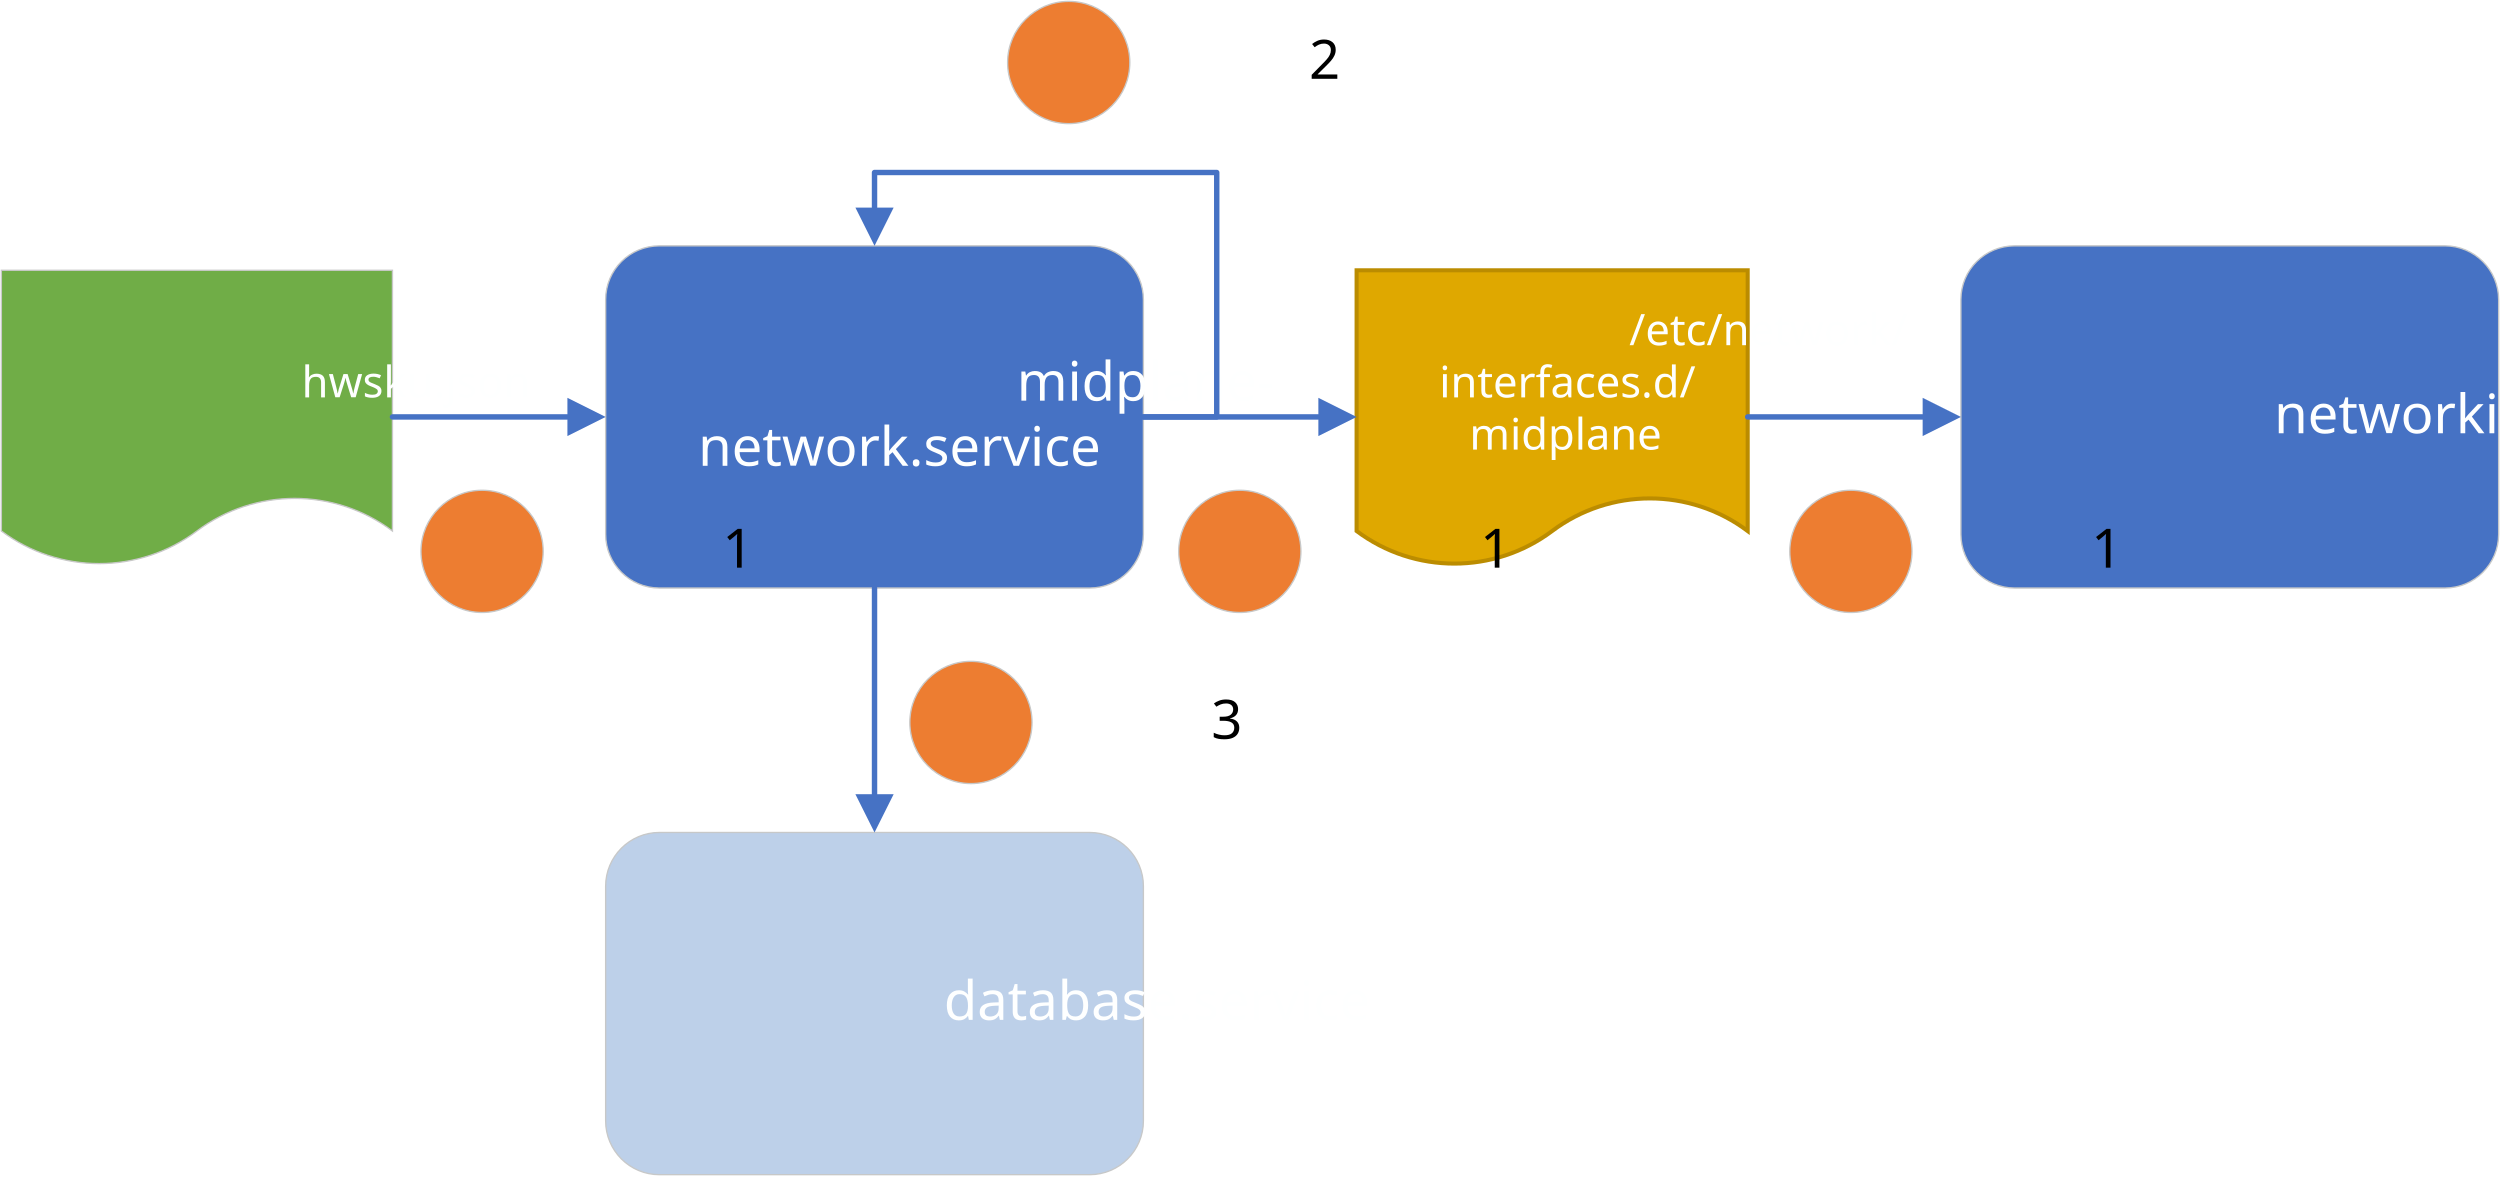
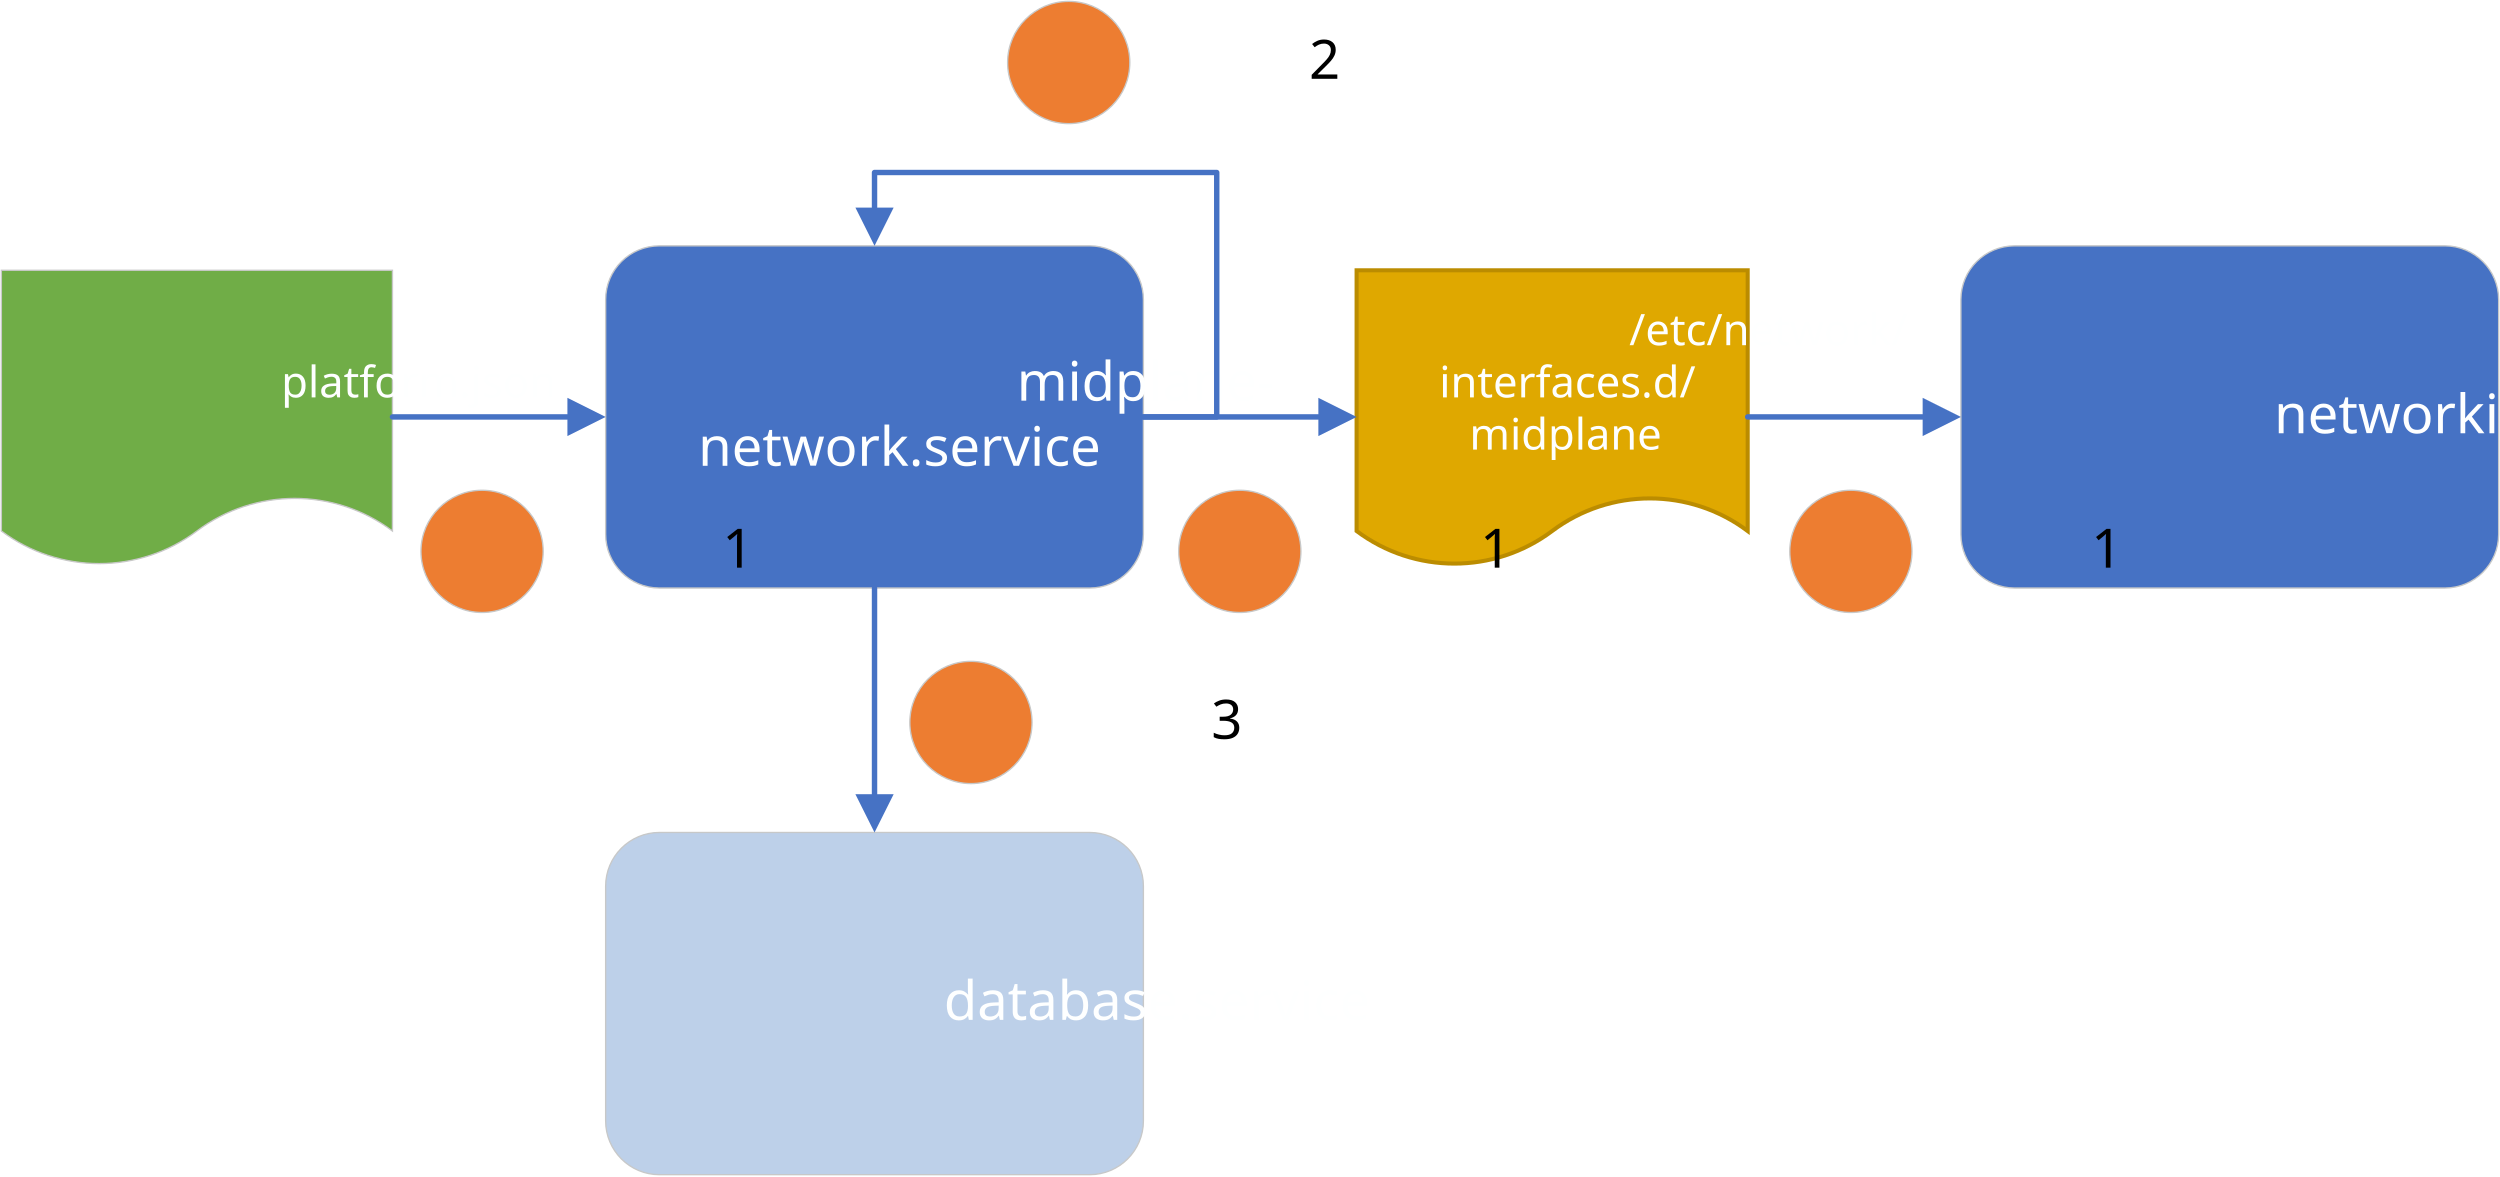
<svg xmlns="http://www.w3.org/2000/svg" xmlns:ns1="http://schemas.microsoft.com/visio/2003/SVGExtensions/" xmlns:xlink="http://www.w3.org/1999/xlink" width="6.392in" height="3.007in" viewBox="0 0 460.25 216.5" xml:space="preserve" color-interpolation-filters="sRGB" class="st12">
  <ns1:documentProperties ns1:langID="1033" ns1:viewMarkup="false" />
  <style type="text/css">
	
		.st1 {fill:#4672c4;stroke:#c7c8c8;stroke-width:0.25}
		.st2 {fill:#feffff;font-family:Calibri;font-size:0.833em}
		.st3 {font-size:1em}
		.st4 {fill:#70ad47;stroke:#c8c8c8;stroke-width:0.25}
		.st5 {fill:#feffff;font-family:Calibri;font-size:0.667em}
		.st6 {fill:#bdd0e9;stroke:#c7c8c8;stroke-width:0.25}
		.st7 {fill:#dfa800;stroke:#bb8c00;stroke-width:0.75}
		.st8 {marker-end:url(#mrkr4-24);stroke:#4672c4;stroke-linecap:round;stroke-linejoin:round;stroke-width:1}
		.st9 {fill:#4672c4;fill-opacity:1;stroke:#4672c4;stroke-opacity:1;stroke-width:0.284}
		.st10 {fill:#ed7d31;stroke:#c7c8c8;stroke-width:0.25}
		.st11 {fill:#000000;font-family:Calibri;font-size:0.833em}
		.st12 {fill:none;fill-rule:evenodd;font-size:12px;overflow:visible;stroke-linecap:square;stroke-miterlimit:3}
	
	</style>
  <defs id="Markers">
    <g id="lend4">
      <path d="M 2 1 L 0 0 L 2 -1 L 2 1 " style="stroke:none" />
    </g>
    <marker id="mrkr4-24" class="st9" ns1:arrowType="4" ns1:arrowSize="2" ns1:setback="7.04" refX="-7.04" orient="auto" markerUnits="strokeWidth" overflow="visible">
      <use xlink:href="#lend4" transform="scale(-3.52,-3.52) " />
    </marker>
  </defs>
  <g ns1:mID="0" ns1:index="1" ns1:groupContext="foregroundPage">
    <ns1:pageProperties ns1:drawingScale="1" ns1:pageScale="1" ns1:drawingUnits="0" ns1:shadowOffsetX="9" ns1:shadowOffsetY="-9" />
    <ns1:layer ns1:name="Flowchart" ns1:index="0" />
    <ns1:layer ns1:name="Connector" ns1:index="1" />
    <g id="shape1000-1" ns1:mID="1000" ns1:groupContext="shape" transform="translate(111.5,-108.25)">
      <ns1:userDefs>
        <ns1:ud ns1:nameU="CTypeTopLeftSnip" ns1:prompt="" ns1:val="VT0(0):5" />
        <ns1:ud ns1:nameU="CTypeTopRightSnip" ns1:prompt="" ns1:val="VT0(0):5" />
        <ns1:ud ns1:nameU="CTypeBotLeftSnip" ns1:prompt="" ns1:val="VT0(0):5" />
        <ns1:ud ns1:nameU="CTypeBotRightSnip" ns1:prompt="" ns1:val="VT0(0):5" />
        <ns1:ud ns1:nameU="CornerLockHoriz" ns1:prompt="" ns1:val="VT0(1):5" />
        <ns1:ud ns1:nameU="CornerLockVert" ns1:prompt="" ns1:val="VT0(1):5" />
        <ns1:ud ns1:nameU="CornerLockDiag" ns1:prompt="" ns1:val="VT0(0):5" />
        <ns1:ud ns1:nameU="TopLeftOffset" ns1:prompt="" ns1:val="VT0(0.15):1" />
        <ns1:ud ns1:nameU="TopRightOffset" ns1:prompt="" ns1:val="VT0(0.15):1" />
        <ns1:ud ns1:nameU="BotLeftOffset" ns1:prompt="" ns1:val="VT0(0.15):1" />
        <ns1:ud ns1:nameU="BotRightOffset" ns1:prompt="" ns1:val="VT0(0.15):1" />
        <ns1:ud ns1:nameU="visVersion" ns1:prompt="" ns1:val="VT0(15):26" />
        <ns1:ud ns1:nameU="TopLeftOffset" ns1:prompt="" ns1:val="VT0(0.13749999590218):1" />
        <ns1:ud ns1:nameU="TopRightOffset" ns1:prompt="" ns1:val="VT0(0.13749999590218):1" />
        <ns1:ud ns1:nameU="BotLeftOffset" ns1:prompt="" ns1:val="VT0(0.13749999590218):1" />
        <ns1:ud ns1:nameU="BotRightOffset" ns1:prompt="" ns1:val="VT0(0.13749999590218):1" />
      </ns1:userDefs>
      <ns1:textBlock ns1:margins="rect(4,4,4,4)" />
      <ns1:textRect cx="49.5" cy="185" width="99" height="63" />
      <path d="M9.9 216.5 L89.1 216.5 A9.9 9.9 -180 0 0 99 206.6 L99 163.4 A9.9 9.9 -180 0 0 89.1 153.5 L9.9        153.5 A9.9 9.9 -180 0 0 -0 163.4 L0 206.6 A9.9 9.9 -180 0 0 9.9 216.5 Z" class="st1" />
      <text x="28.92" y="182" class="st2" ns1:langID="1033">
        <ns1:paragraph ns1:horizAlign="1" />
        <ns1:tabList />midplane-<tspan x="17.03" dy="1.2em" class="st3">network.service</tspan>
      </text>
    </g>
    <g id="shape1001-5" ns1:mID="1001" ns1:groupContext="shape" ns1:layerMember="0" transform="translate(0.25,-112.75)">
      <ns1:custProps>
        <ns1:cp ns1:nameU="Cost" ns1:lbl="Cost" ns1:prompt="" ns1:type="7" ns1:format="@" ns1:sortKey="" ns1:invis="false" ns1:ask="false" ns1:langID="1033" ns1:cal="0" />
        <ns1:cp ns1:nameU="ProcessNumber" ns1:lbl="Process Number" ns1:prompt="" ns1:type="2" ns1:format="" ns1:sortKey="" ns1:invis="false" ns1:ask="false" ns1:langID="1033" ns1:cal="0" />
        <ns1:cp ns1:nameU="Owner" ns1:lbl="Owner" ns1:prompt="" ns1:type="0" ns1:format="" ns1:sortKey="" ns1:invis="false" ns1:ask="false" ns1:langID="1033" ns1:cal="0" />
        <ns1:cp ns1:nameU="Function" ns1:lbl="Function" ns1:prompt="" ns1:type="0" ns1:format="" ns1:sortKey="" ns1:invis="false" ns1:ask="false" ns1:langID="1033" ns1:cal="0" ns1:val="VT4()" />
        <ns1:cp ns1:nameU="StartDate" ns1:lbl="Start Date" ns1:prompt="" ns1:type="5" ns1:format="" ns1:sortKey="" ns1:invis="false" ns1:ask="false" ns1:langID="1033" ns1:cal="0" />
        <ns1:cp ns1:nameU="EndDate" ns1:lbl="End Date" ns1:prompt="" ns1:type="5" ns1:format="" ns1:sortKey="" ns1:invis="false" ns1:ask="false" ns1:langID="1033" ns1:cal="0" />
        <ns1:cp ns1:nameU="Status" ns1:lbl="Status" ns1:prompt="" ns1:type="4" ns1:format=";Not Started;In Progress;Completed;Deferred;Waiting on Input" ns1:sortKey="" ns1:invis="false" ns1:ask="false" ns1:langID="1033" ns1:cal="0" ns1:val="VT4()" />
      </ns1:custProps>
      <ns1:userDefs>
        <ns1:ud ns1:nameU="visVersion" ns1:prompt="" ns1:val="VT0(15):26" />
        <ns1:ud ns1:nameU="DefaultWidth" ns1:prompt="" ns1:val="VT0(1):0" />
        <ns1:ud ns1:nameU="DefaultHeight" ns1:prompt="" ns1:val="VT0(0.75):0" />
        <ns1:ud ns1:nameU="ResizeTxtHeight" ns1:prompt="" ns1:val="VT0(0.75):0" />
      </ns1:userDefs>
      <ns1:textBlock ns1:margins="rect(2,2,2,2)" />
      <ns1:textRect cx="36" cy="183.5" width="72" height="42" />
      <path d="M0 210.5 L0 162.5 L72 162.5 L72 210.5 A30 30 -180 0 0 36 210.5 A30 30 0 0 1 -0 210.5 Z" class="st4" />
-       <text x="17.81" y="185.9" class="st5" ns1:langID="1033">
-         <ns1:paragraph ns1:horizAlign="1" />
-         <ns1:tabList />hwsku.json</text>
+       <text x="14.06" y="185.9" class="st5" ns1:langID="1033">
+         <ns1:paragraph ns1:horizAlign="1" />
+         <ns1:tabList />platform.json</text>
    </g>
    <g id="shape1002-8" ns1:mID="1002" ns1:groupContext="shape" transform="translate(111.5,-0.25)">
      <ns1:userDefs>
        <ns1:ud ns1:nameU="CTypeTopLeftSnip" ns1:prompt="" ns1:val="VT0(0):5" />
        <ns1:ud ns1:nameU="CTypeTopRightSnip" ns1:prompt="" ns1:val="VT0(0):5" />
        <ns1:ud ns1:nameU="CTypeBotLeftSnip" ns1:prompt="" ns1:val="VT0(0):5" />
        <ns1:ud ns1:nameU="CTypeBotRightSnip" ns1:prompt="" ns1:val="VT0(0):5" />
        <ns1:ud ns1:nameU="CornerLockHoriz" ns1:prompt="" ns1:val="VT0(1):5" />
        <ns1:ud ns1:nameU="CornerLockVert" ns1:prompt="" ns1:val="VT0(1):5" />
        <ns1:ud ns1:nameU="CornerLockDiag" ns1:prompt="" ns1:val="VT0(0):5" />
        <ns1:ud ns1:nameU="TopLeftOffset" ns1:prompt="" ns1:val="VT0(0.15):1" />
        <ns1:ud ns1:nameU="TopRightOffset" ns1:prompt="" ns1:val="VT0(0.15):1" />
        <ns1:ud ns1:nameU="BotLeftOffset" ns1:prompt="" ns1:val="VT0(0.15):1" />
        <ns1:ud ns1:nameU="BotRightOffset" ns1:prompt="" ns1:val="VT0(0.15):1" />
        <ns1:ud ns1:nameU="visVersion" ns1:prompt="" ns1:val="VT0(15):26" />
        <ns1:ud ns1:nameU="TopLeftOffset" ns1:prompt="" ns1:val="VT0(0.13749999590218):1" />
        <ns1:ud ns1:nameU="TopRightOffset" ns1:prompt="" ns1:val="VT0(0.13749999590218):1" />
        <ns1:ud ns1:nameU="BotLeftOffset" ns1:prompt="" ns1:val="VT0(0.13749999590218):1" />
        <ns1:ud ns1:nameU="BotRightOffset" ns1:prompt="" ns1:val="VT0(0.13749999590218):1" />
      </ns1:userDefs>
      <ns1:textBlock ns1:margins="rect(4,4,4,4)" />
      <ns1:textRect cx="49.5" cy="185" width="99" height="63" />
      <path d="M9.9 216.5 L89.1 216.5 A9.9 9.9 -180 0 0 99 206.6 L99 163.4 A9.9 9.9 -180 0 0 89.1 153.5 L9.9        153.5 A9.9 9.9 -180 0 0 -0 163.4 L0 206.6 A9.9 9.9 -180 0 0 9.9 216.5 Z" class="st6" />
      <text x="15.49" y="188" class="st2" ns1:langID="1033">
        <ns1:paragraph ns1:horizAlign="1" />
        <ns1:tabList />database.service</text>
    </g>
    <g id="shape1003-11" ns1:mID="1003" ns1:groupContext="shape" ns1:layerMember="0" transform="translate(249.75,-112.75)">
      <ns1:custProps>
        <ns1:cp ns1:nameU="Cost" ns1:lbl="Cost" ns1:prompt="" ns1:type="7" ns1:format="@" ns1:sortKey="" ns1:invis="false" ns1:ask="false" ns1:langID="1033" ns1:cal="0" />
        <ns1:cp ns1:nameU="ProcessNumber" ns1:lbl="Process Number" ns1:prompt="" ns1:type="2" ns1:format="" ns1:sortKey="" ns1:invis="false" ns1:ask="false" ns1:langID="1033" ns1:cal="0" />
        <ns1:cp ns1:nameU="Owner" ns1:lbl="Owner" ns1:prompt="" ns1:type="0" ns1:format="" ns1:sortKey="" ns1:invis="false" ns1:ask="false" ns1:langID="1033" ns1:cal="0" />
        <ns1:cp ns1:nameU="Function" ns1:lbl="Function" ns1:prompt="" ns1:type="0" ns1:format="" ns1:sortKey="" ns1:invis="false" ns1:ask="false" ns1:langID="1033" ns1:cal="0" ns1:val="VT4()" />
        <ns1:cp ns1:nameU="StartDate" ns1:lbl="Start Date" ns1:prompt="" ns1:type="5" ns1:format="" ns1:sortKey="" ns1:invis="false" ns1:ask="false" ns1:langID="1033" ns1:cal="0" />
        <ns1:cp ns1:nameU="EndDate" ns1:lbl="End Date" ns1:prompt="" ns1:type="5" ns1:format="" ns1:sortKey="" ns1:invis="false" ns1:ask="false" ns1:langID="1033" ns1:cal="0" />
        <ns1:cp ns1:nameU="Status" ns1:lbl="Status" ns1:prompt="" ns1:type="4" ns1:format=";Not Started;In Progress;Completed;Deferred;Waiting on Input" ns1:sortKey="" ns1:invis="false" ns1:ask="false" ns1:langID="1033" ns1:cal="0" ns1:val="VT4()" />
      </ns1:custProps>
      <ns1:userDefs>
        <ns1:ud ns1:nameU="visVersion" ns1:prompt="" ns1:val="VT0(15):26" />
        <ns1:ud ns1:nameU="DefaultWidth" ns1:prompt="" ns1:val="VT0(1):0" />
        <ns1:ud ns1:nameU="DefaultHeight" ns1:prompt="" ns1:val="VT0(0.75):0" />
        <ns1:ud ns1:nameU="ResizeTxtHeight" ns1:prompt="" ns1:val="VT0(0.75):0" />
      </ns1:userDefs>
      <ns1:textBlock ns1:margins="rect(2,2,2,2)" />
      <ns1:textRect cx="36" cy="183.5" width="72" height="42" />
      <path d="M0 210.5 L0 162.5 L72 162.5 L72 210.5 A30 30 -180 0 0 36 210.5 A30 30 0 0 1 -0 210.5 Z" class="st7" />
      <text x="12.73" y="176.3" class="st5" ns1:langID="1033">
        <ns1:paragraph ns1:horizAlign="1" />
        <ns1:tabList />/etc/network/<tspan x="15.22" dy="1.2em" class="st3">interfaces.d/</tspan>
        <tspan x="20.76" dy="1.2em" class="st3">midplane</tspan>
      </text>
    </g>
    <g id="shape1004-16" ns1:mID="1004" ns1:groupContext="shape" transform="translate(361,-108.25)">
      <ns1:userDefs>
        <ns1:ud ns1:nameU="CTypeTopLeftSnip" ns1:prompt="" ns1:val="VT0(0):5" />
        <ns1:ud ns1:nameU="CTypeTopRightSnip" ns1:prompt="" ns1:val="VT0(0):5" />
        <ns1:ud ns1:nameU="CTypeBotLeftSnip" ns1:prompt="" ns1:val="VT0(0):5" />
        <ns1:ud ns1:nameU="CTypeBotRightSnip" ns1:prompt="" ns1:val="VT0(0):5" />
        <ns1:ud ns1:nameU="CornerLockHoriz" ns1:prompt="" ns1:val="VT0(1):5" />
        <ns1:ud ns1:nameU="CornerLockVert" ns1:prompt="" ns1:val="VT0(1):5" />
        <ns1:ud ns1:nameU="CornerLockDiag" ns1:prompt="" ns1:val="VT0(0):5" />
        <ns1:ud ns1:nameU="TopLeftOffset" ns1:prompt="" ns1:val="VT0(0.15):1" />
        <ns1:ud ns1:nameU="TopRightOffset" ns1:prompt="" ns1:val="VT0(0.15):1" />
        <ns1:ud ns1:nameU="BotLeftOffset" ns1:prompt="" ns1:val="VT0(0.15):1" />
        <ns1:ud ns1:nameU="BotRightOffset" ns1:prompt="" ns1:val="VT0(0.15):1" />
        <ns1:ud ns1:nameU="visVersion" ns1:prompt="" ns1:val="VT0(15):26" />
        <ns1:ud ns1:nameU="TopLeftOffset" ns1:prompt="" ns1:val="VT0(0.13749999590218):1" />
        <ns1:ud ns1:nameU="TopRightOffset" ns1:prompt="" ns1:val="VT0(0.13749999590218):1" />
        <ns1:ud ns1:nameU="BotLeftOffset" ns1:prompt="" ns1:val="VT0(0.13749999590218):1" />
        <ns1:ud ns1:nameU="BotRightOffset" ns1:prompt="" ns1:val="VT0(0.13749999590218):1" />
      </ns1:userDefs>
      <ns1:textBlock ns1:margins="rect(4,4,4,4)" />
      <ns1:textRect cx="49.5" cy="185" width="99" height="63" />
      <path d="M9.9 216.5 L89.1 216.5 A9.9 9.9 -180 0 0 99 206.6 L99 163.4 A9.9 9.9 -180 0 0 89.1 153.5 L9.9        153.5 A9.9 9.9 -180 0 0 -0 163.4 L0 206.6 A9.9 9.9 -180 0 0 9.9 216.5 Z" class="st1" />
      <text x="10.9" y="188" class="st2" ns1:langID="1033">
        <ns1:paragraph ns1:horizAlign="1" />
        <ns1:tabList />networking.service</text>
    </g>
    <g id="shape1005-19" ns1:mID="1005" ns1:groupContext="shape" ns1:layerMember="1" transform="translate(72.25,-130.75)">
      <path d="M0 207.5 L32.21 207.5" class="st8" />
    </g>
    <g id="shape1006-25" ns1:mID="1006" ns1:groupContext="shape" ns1:layerMember="1" transform="translate(210.5,-130.75)">
      <path d="M0 207.5 L32.21 207.5" class="st8" />
    </g>
    <g id="shape1007-30" ns1:mID="1007" ns1:groupContext="shape" ns1:layerMember="1" transform="translate(321.75,-130.75)">
      <path d="M0 207.5 L32.21 207.5" class="st8" />
    </g>
    <g id="shape1008-35" ns1:mID="1008" ns1:groupContext="shape" ns1:layerMember="1" transform="translate(210.5,-139.75)">
      <path d="M0 216.5 L13.5 216.5 L13.5 171.5 L-49.5 171.5 L-49.5 177.96" class="st8" />
    </g>
    <g id="shape1009-40" ns1:mID="1009" ns1:groupContext="shape" ns1:layerMember="1" transform="translate(152,-108.25)">
      <path d="M9 216.5 L9 254.46" class="st8" />
    </g>
    <g id="shape1010-45" ns1:mID="1010" ns1:groupContext="shape" transform="translate(77.5,-103.75)">
      <ns1:userDefs>
        <ns1:ud ns1:nameU="visVersion" ns1:val="VT0(15):26" />
      </ns1:userDefs>
      <ns1:textBlock ns1:margins="rect(4,4,4,4)" />
      <ns1:textRect cx="11.25" cy="205.25" width="19.69" height="16.875" />
      <path d="M0 205.25 A11.25 11.25 0 0 1 22.5 205.25 A11.25 11.25 0 1 1 0 205.25 Z" class="st10" />
      <text x="8.72" y="208.25" class="st11" ns1:langID="1033">
        <ns1:paragraph ns1:horizAlign="1" />
        <ns1:tabList />1</text>
    </g>
    <g id="shape1011-48" ns1:mID="1011" ns1:groupContext="shape" transform="translate(217,-103.75)">
      <ns1:userDefs>
        <ns1:ud ns1:nameU="visVersion" ns1:val="VT0(15):26" />
      </ns1:userDefs>
      <ns1:textBlock ns1:margins="rect(4,4,4,4)" />
      <ns1:textRect cx="11.25" cy="205.25" width="19.69" height="16.875" />
      <path d="M0 205.25 A11.25 11.25 0 0 1 22.5 205.25 A11.25 11.25 0 1 1 0 205.25 Z" class="st10" />
      <text x="8.72" y="208.25" class="st11" ns1:langID="1033">
        <ns1:paragraph ns1:horizAlign="1" />
        <ns1:tabList />1</text>
    </g>
    <g id="shape1012-51" ns1:mID="1012" ns1:groupContext="shape" transform="translate(329.5,-103.75)">
      <ns1:userDefs>
        <ns1:ud ns1:nameU="visVersion" ns1:val="VT0(15):26" />
      </ns1:userDefs>
      <ns1:textBlock ns1:margins="rect(4,4,4,4)" />
      <ns1:textRect cx="11.25" cy="205.25" width="19.69" height="16.875" />
      <path d="M0 205.25 A11.25 11.25 0 0 1 22.5 205.25 A11.25 11.25 0 1 1 0 205.25 Z" class="st10" />
      <text x="8.72" y="208.25" class="st11" ns1:langID="1033">
        <ns1:paragraph ns1:horizAlign="1" />
        <ns1:tabList />1</text>
    </g>
    <g id="shape1013-54" ns1:mID="1013" ns1:groupContext="shape" transform="translate(185.5,-193.75)">
      <ns1:userDefs>
        <ns1:ud ns1:nameU="visVersion" ns1:val="VT0(15):26" />
      </ns1:userDefs>
      <ns1:textBlock ns1:margins="rect(4,4,4,4)" />
      <ns1:textRect cx="11.25" cy="205.25" width="19.69" height="16.875" />
      <path d="M0 205.25 A11.25 11.25 0 0 1 22.5 205.25 A11.25 11.25 0 1 1 0 205.25 Z" class="st10" />
      <text x="8.72" y="208.25" class="st11" ns1:langID="2052">
        <ns1:paragraph ns1:horizAlign="1" />
        <ns1:tabList />2</text>
    </g>
    <g id="shape1014-57" ns1:mID="1014" ns1:groupContext="shape" transform="translate(167.5,-72.25)">
      <ns1:userDefs>
        <ns1:ud ns1:nameU="visVersion" ns1:val="VT0(15):26" />
      </ns1:userDefs>
      <ns1:textBlock ns1:margins="rect(4,4,4,4)" />
      <ns1:textRect cx="11.25" cy="205.25" width="19.69" height="16.875" />
      <path d="M0 205.25 A11.25 11.25 0 0 1 22.5 205.25 A11.25 11.25 0 1 1 0 205.25 Z" class="st10" />
      <text x="8.72" y="208.25" class="st11" ns1:langID="2052">
        <ns1:paragraph ns1:horizAlign="1" />
        <ns1:tabList />3</text>
    </g>
  </g>
</svg>
